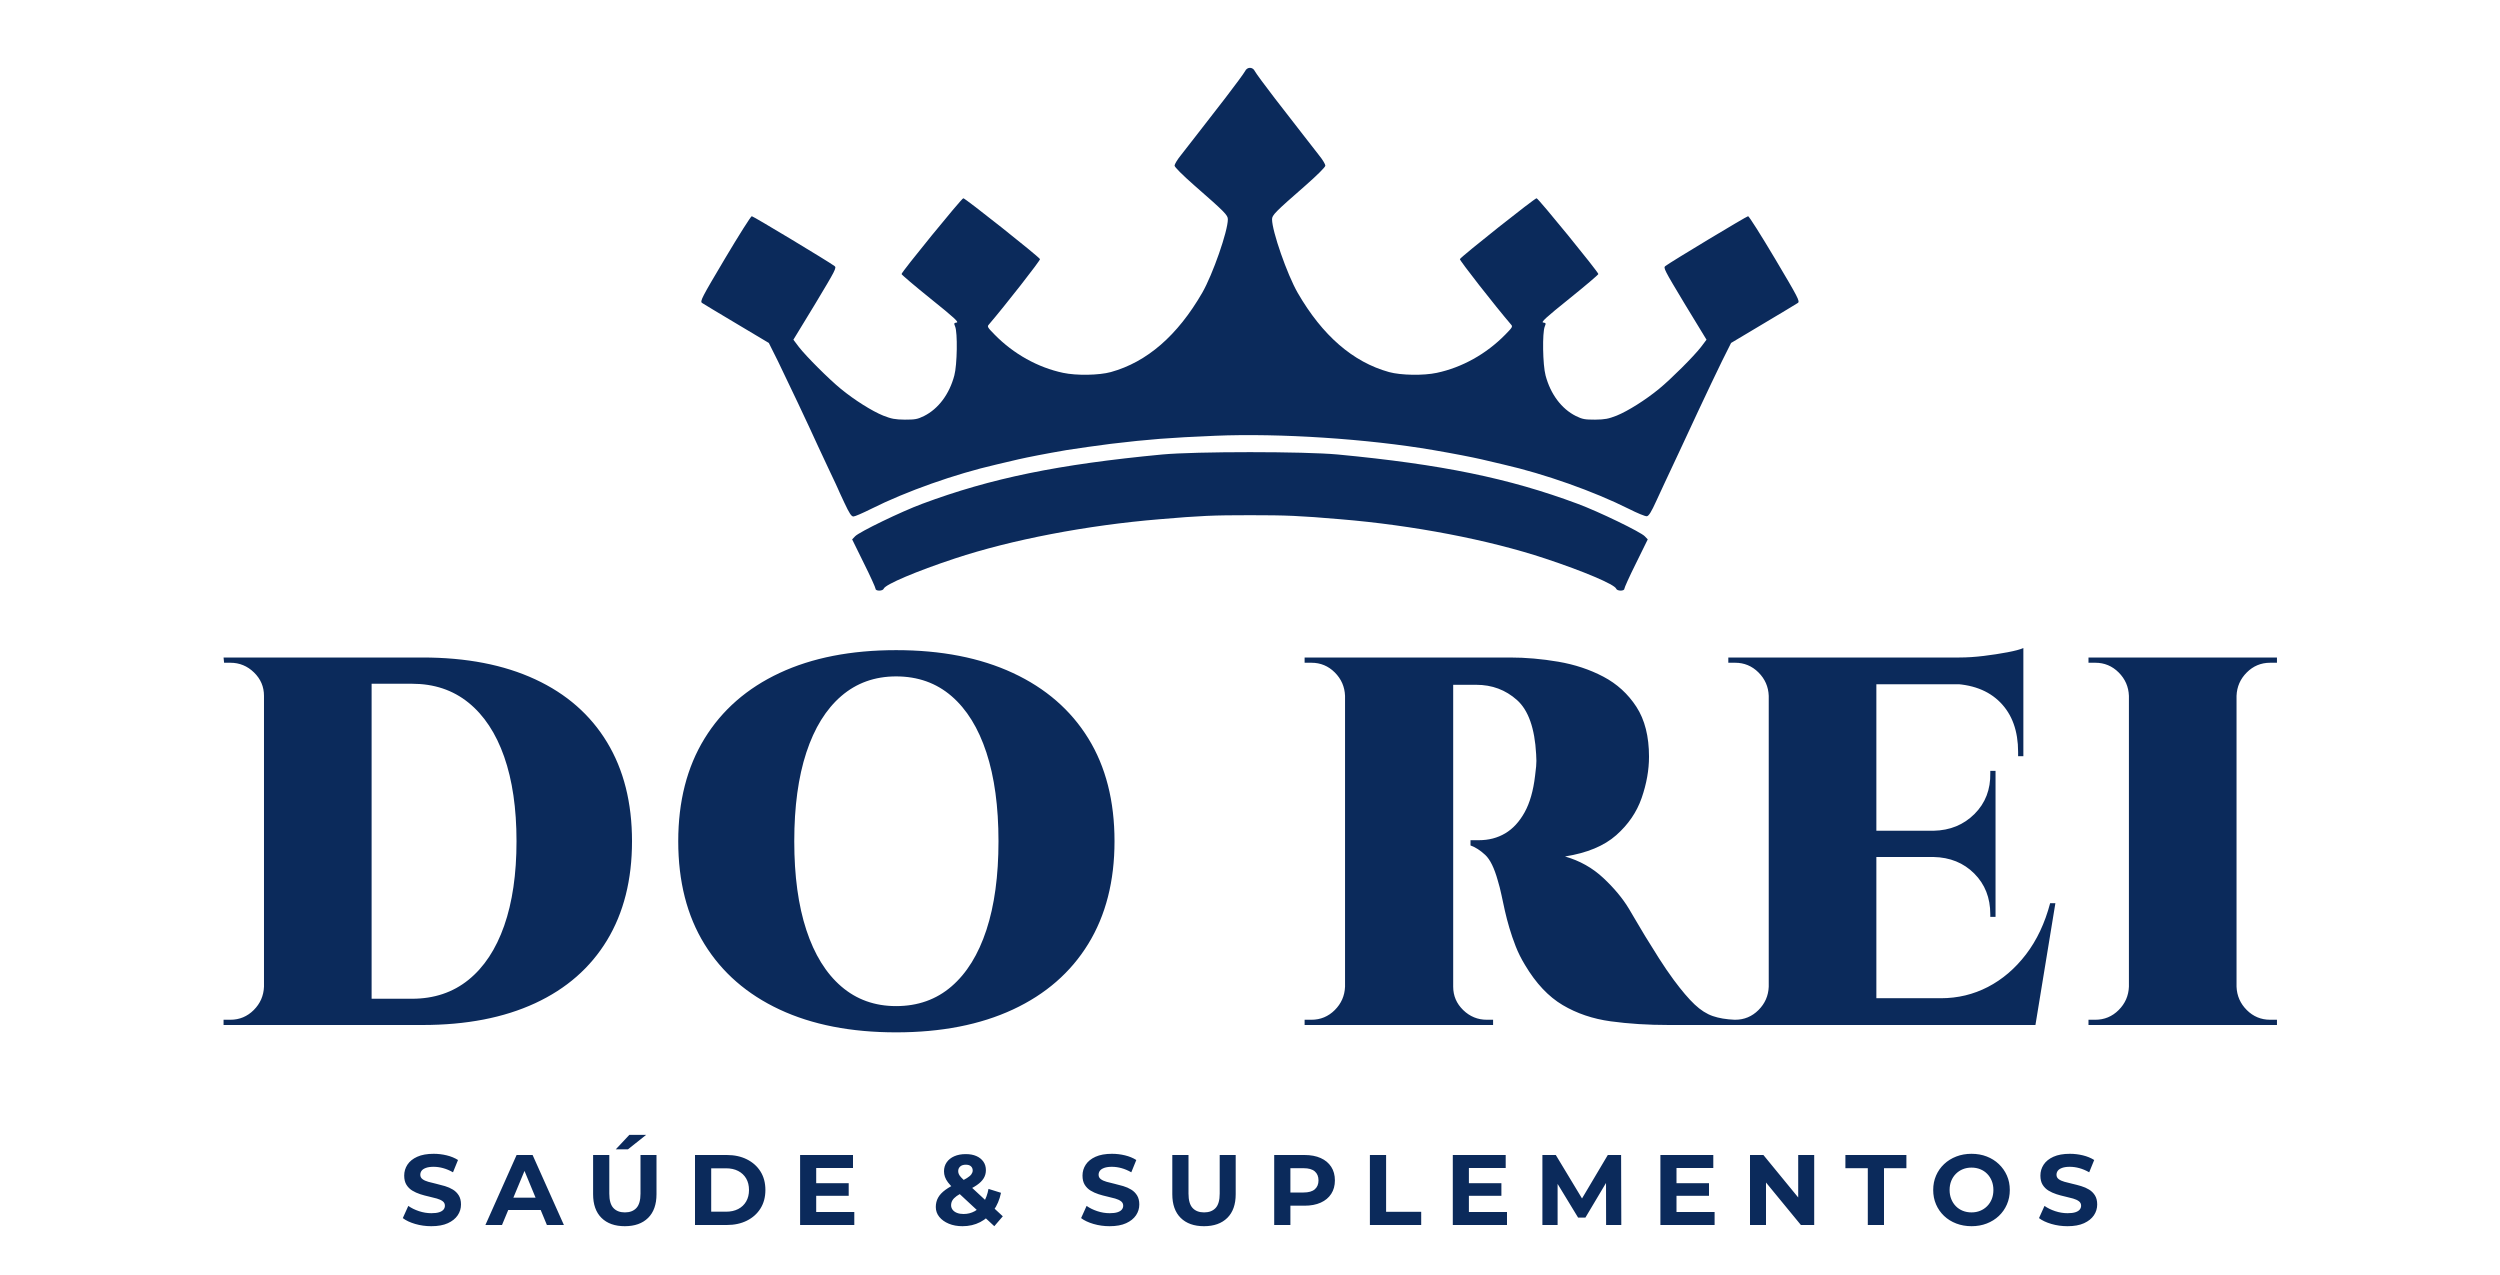
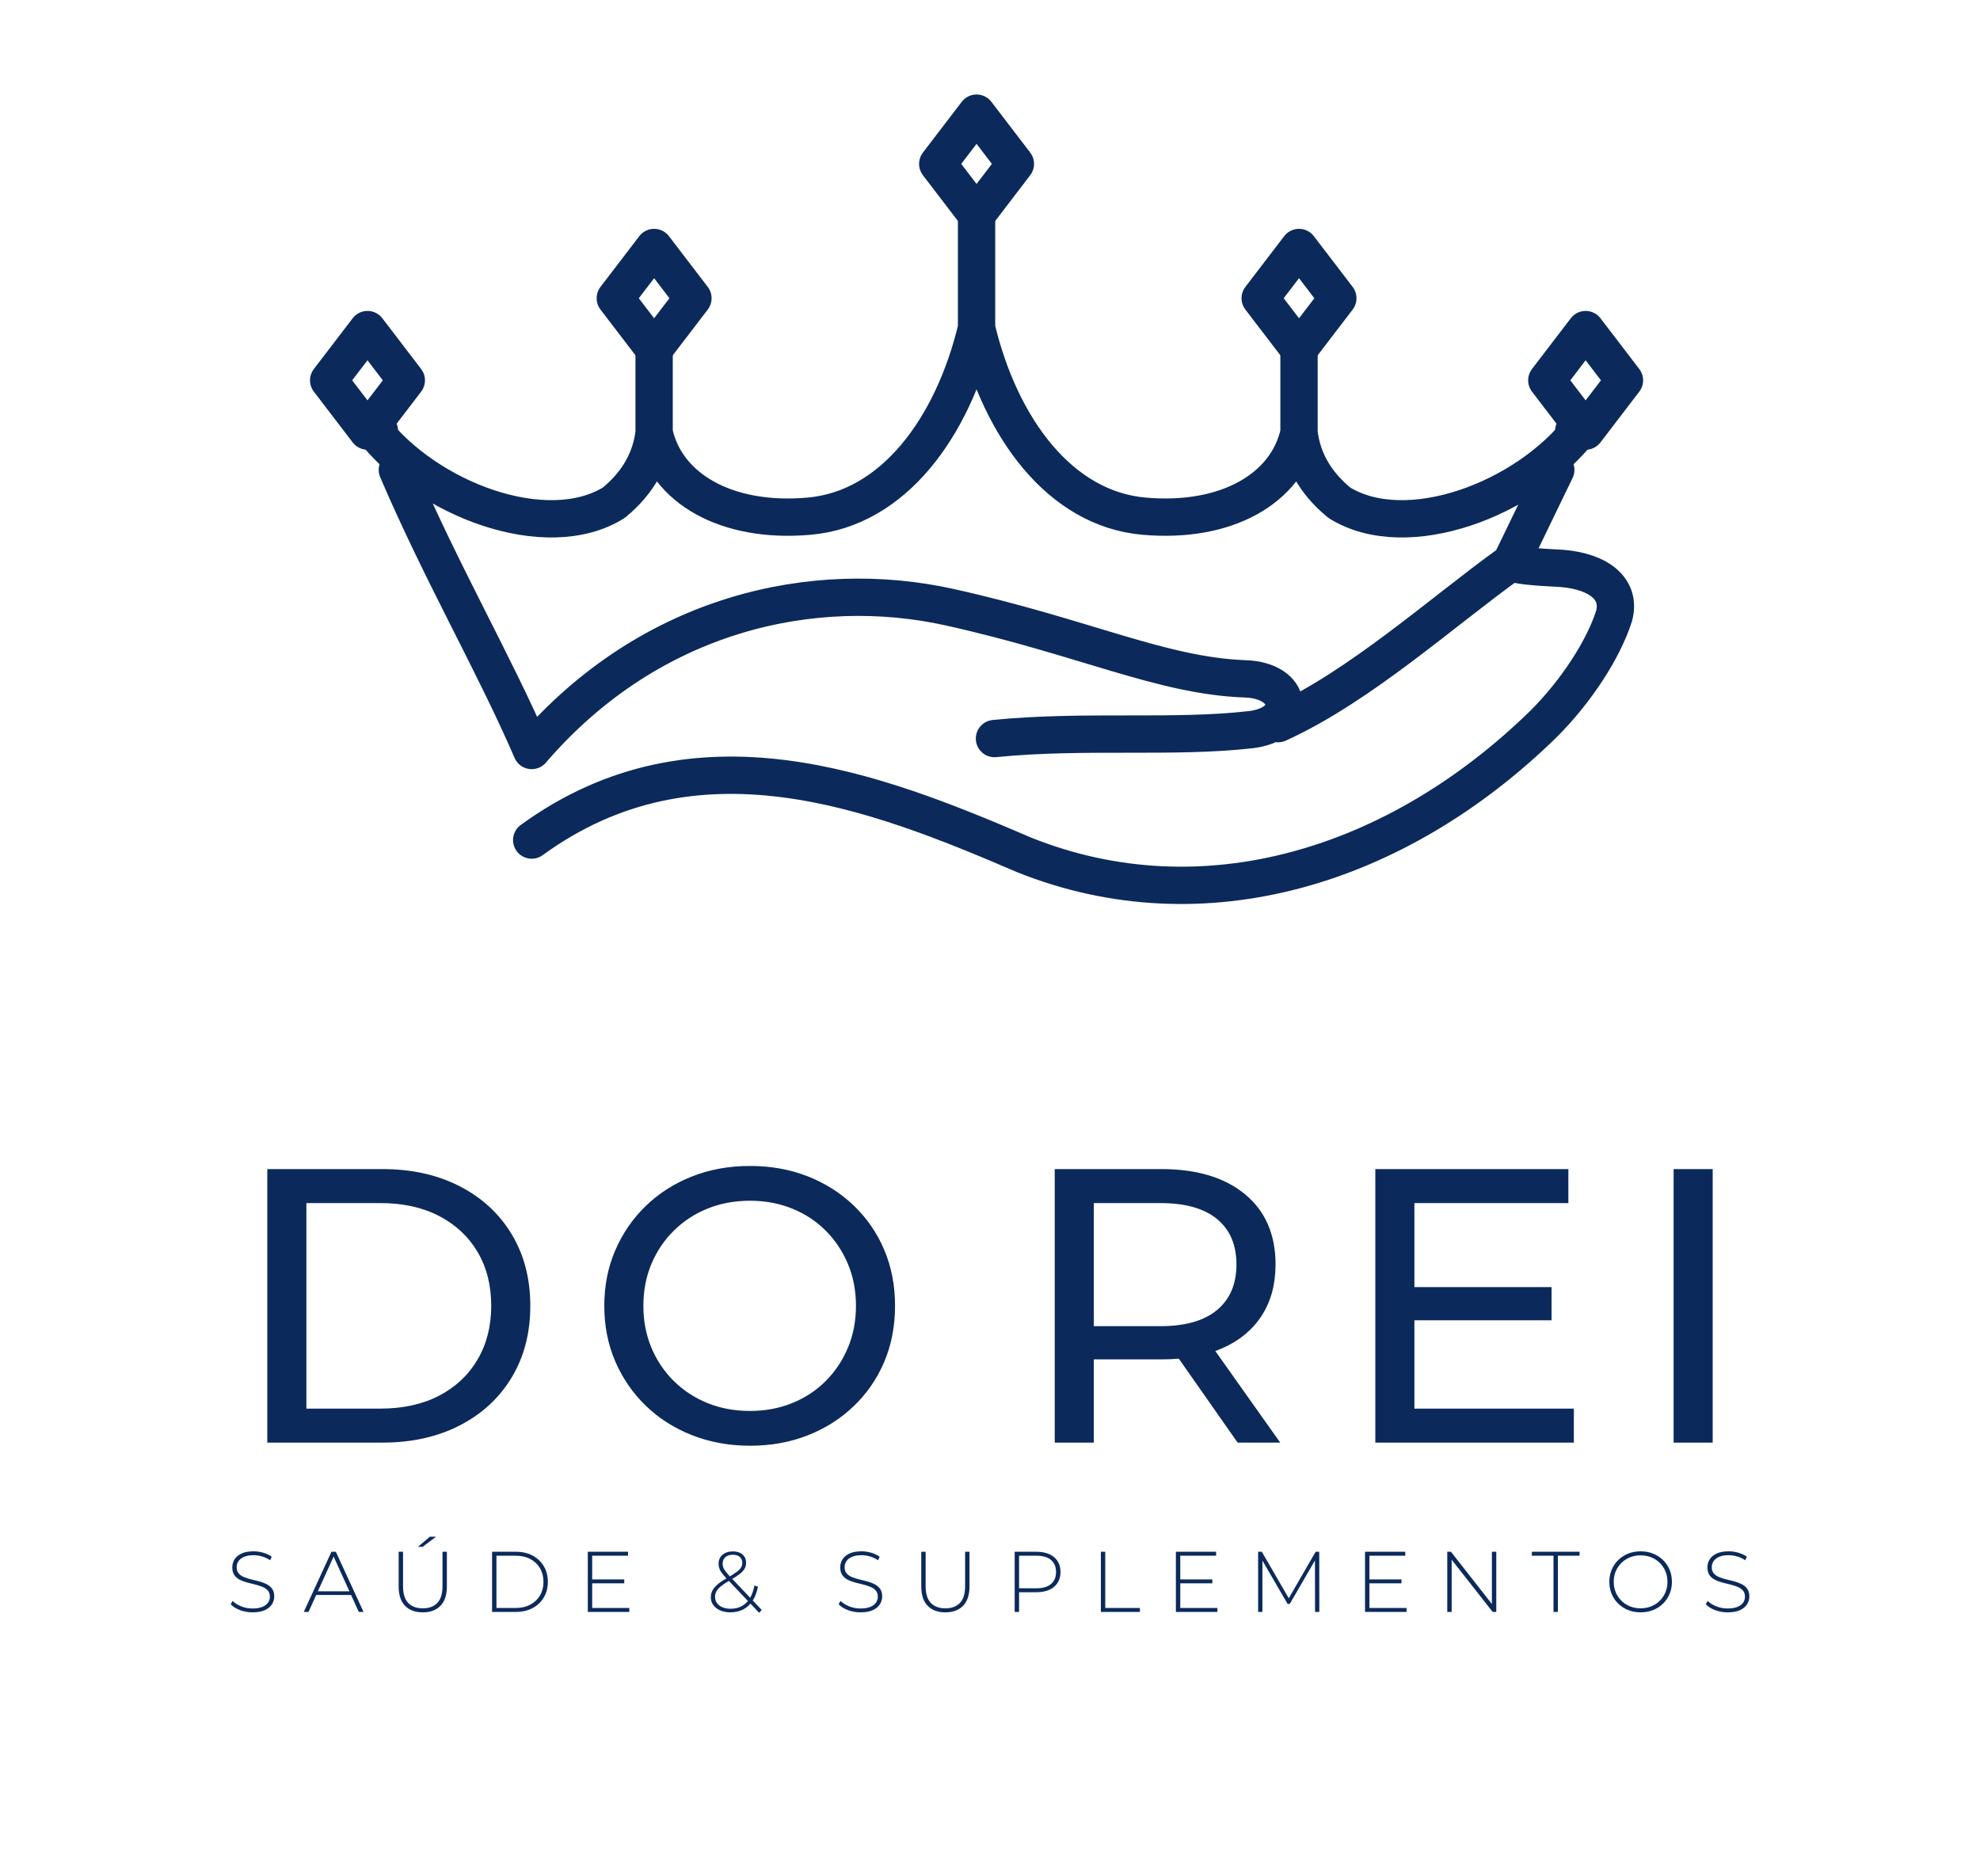
- <svg xmlns="http://www.w3.org/2000/svg" viewBox="0 30 1000 510" width="1000" height="510">
-   <path transform="translate(253.5,52) scale(0.52)" fill="#0B2A5B" fill-rule="evenodd" d="M186.0,410.6C186.0,409.8 182.0,400.9 177.0,390.9L168.0,372.6L170.3,370.2C173.4,366.9 205.8,351.2 222.0,345.2C274.9,325.5 326.6,314.9 406.5,307.3C432.3,304.9 515.7,304.9 541.5,307.3C621.4,314.9 673.1,325.5 726.0,345.2C742.2,351.2 774.6,366.9 777.7,370.2L780.0,372.6L771.0,390.9C766.0,400.9 762.0,409.8 762.0,410.6C762.0,412.5 756.4,412.5 755.7,410.5C754.4,407.2 730.6,397.1 701.0,387.3C657.6,372.9 599.3,361.7 543.5,357.1C512.0,354.4 502.0,354.0 474.0,354.0C446.0,354.0 436.0,354.4 404.5,357.1C348.7,361.7 290.4,372.9 247.0,387.3C217.4,397.1 193.6,407.2 192.3,410.5C191.6,412.5 186.0,412.5 186.0,410.6ZM162.0,344.4C159.2,338.5 157.0,333.6 157.0,333.5C157.0,333.3 154.0,327.0 150.4,319.4C146.8,311.7 142.9,303.5 141.8,301.0C135.4,286.8 116.8,247.5 110.9,235.5L103.9,221.5L79.1,206.7C65.5,198.6 53.5,191.4 52.5,190.7C50.9,189.4 52.1,187.0 70.1,156.7C80.8,138.7 90.1,124.0 90.8,124.0C91.9,124.0 149.2,158.5 154.4,162.3C156.2,163.6 155.4,165.1 139.6,191.4L122.8,219.0L127.1,224.7C132.7,231.9 150.1,249.3 159.4,256.9C169.9,265.5 183.3,273.9 191.9,277.4C198.3,279.9 200.9,280.4 208.5,280.5C216.4,280.5 218.2,280.2 223.3,277.7C234.3,272.2 242.8,260.9 246.6,246.5C248.8,238.4 249.2,213.5 247.2,208.8C246.2,206.4 246.3,206.1 248.4,205.8C250.3,205.6 246.6,202.1 228.4,187.5C216.1,177.6 206.0,169.0 206.0,168.5C206.0,166.9 251.9,110.6 253.5,110.2C254.7,109.9 311.0,154.6 312.5,157.0C313.0,157.8 285.6,192.8 273.2,207.3C271.7,208.9 272.1,209.5 277.6,215.1C292.2,230.0 310.9,240.4 330.3,244.5C340.6,246.7 357.9,246.4 367.0,243.9C394.8,236.2 418.3,215.8 437.3,182.9C445.4,168.8 457.0,135.5 457.0,126.4C457.0,123.2 454.9,121.0 431.2,100.3C422.0,92.2 416.0,86.2 416.0,85.1C416.0,84.1 418.1,80.5 420.8,77.2C423.4,73.9 428.9,66.8 433.1,61.4C437.3,55.9 447.1,43.3 454.9,33.3C462.6,23.3 469.5,13.9 470.2,12.5C471.8,9.0 476.2,9.0 477.8,12.5C478.5,13.9 485.4,23.3 493.1,33.3C500.9,43.3 510.7,55.9 514.9,61.4C519.1,66.8 524.6,73.9 527.2,77.2C529.9,80.5 532.0,84.1 532.0,85.1C532.0,86.2 526.0,92.2 516.8,100.3C493.1,121.0 491.0,123.2 491.0,126.4C491.0,135.5 502.6,168.8 510.7,182.9C529.7,215.8 553.2,236.2 581.0,243.9C590.1,246.4 607.4,246.7 617.7,244.5C637.1,240.4 655.8,230.0 670.4,215.1C675.9,209.5 676.3,208.9 674.8,207.3C662.4,192.8 635.0,157.8 635.5,157.0C637.0,154.6 693.3,109.9 694.5,110.2C696.1,110.6 742.0,166.9 742.0,168.5C742.0,169.0 731.9,177.6 719.6,187.5C701.4,202.1 697.7,205.6 699.6,205.8C701.7,206.1 701.8,206.4 700.8,208.8C698.8,213.5 699.2,238.4 701.4,246.5C705.2,260.9 713.7,272.2 724.7,277.7C729.8,280.2 731.6,280.5 739.5,280.5C747.1,280.4 749.7,279.9 756.1,277.4C764.7,273.9 778.1,265.5 788.6,256.9C797.9,249.3 815.3,231.9 820.9,224.7L825.2,219.0L808.4,191.4C792.6,165.1 791.8,163.6 793.6,162.3C798.8,158.5 856.1,124.0 857.2,124.0C857.9,124.0 867.2,138.7 877.9,156.7C895.9,187.0 897.1,189.4 895.5,190.7C894.5,191.4 882.5,198.6 868.9,206.7L844.1,221.5L837.1,235.5C833.3,243.2 825.2,260.3 819.0,273.5C812.9,286.7 806.1,301.1 804.1,305.5C793.7,327.6 791.5,332.4 786.6,343.0C782.7,351.6 780.8,354.6 779.3,354.8C778.2,355.0 771.9,352.4 765.4,349.1C738.4,335.6 700.9,322.3 669.0,315.0C664.3,313.9 656.7,312.1 652.0,311.0C644.5,309.3 631.8,306.8 615.0,303.9C564.9,295.3 496.9,290.8 447.3,292.9C411.6,294.4 396.5,295.6 367.0,299.1C356.7,300.4 340.5,302.7 333.0,303.9C316.2,306.8 303.5,309.3 296.0,311.0C291.3,312.1 283.7,313.9 279.0,315.0C247.2,322.3 209.6,335.6 182.7,349.1C176.3,352.3 170.1,355.0 169.0,355.0C167.4,355.0 165.9,352.7 162.0,344.4Z" />
-   <path fill="#0B2A5B" d="M169.015 293.0Q195.265 293.0 214.06 301.715Q232.855 310.43 242.83 326.915Q252.805 343.4 252.805 366.5Q252.805 389.6 242.83 406.085Q232.855 422.57 214.06 431.285Q195.265 440.0 169.015 440.0H115.675L115.465 429.5Q125.545 429.5 133.525 429.5Q141.505 429.5 147.385 429.5Q153.265 429.5 157.15 429.5Q161.035 429.5 162.925 429.5Q164.815 429.5 164.815 429.5Q178.045 429.5 187.39 421.94Q196.735 414.38 201.67 400.31Q206.605 386.24 206.605 366.5Q206.605 346.76 201.67 332.69Q196.735 318.62 187.39 311.06Q178.045 303.5 164.815 303.5Q164.815 303.5 162.82 303.5Q160.825 303.5 156.73 303.5Q152.635 303.5 146.545 303.5Q140.455 303.5 132.16 303.5Q123.865 303.5 113.365 303.5V293.0ZM148.645 293.0V440.0H105.595V293.0ZM106.225 424.67V440.0H89.425V437.9Q89.425 437.9 90.79 437.9Q92.155 437.9 92.155 437.9Q97.615 437.9 101.5 434.015Q105.385 430.13 105.595 424.67ZM106.225 308.33H105.595Q105.595 302.87 101.605 298.985Q97.615 295.1 92.155 295.1Q92.155 295.1 90.895 295.1Q89.635 295.1 89.635 295.1L89.425 293.0H106.225Z M358.445 290.06Q385.535 290.06 405.17 299.195Q424.805 308.33 435.305 325.34Q445.805 342.35 445.805 366.5Q445.805 390.44 435.305 407.555Q424.805 424.67 405.17 433.805Q385.535 442.94 358.445 442.94Q331.355 442.94 311.825 433.805Q292.295 424.67 281.795 407.66Q271.295 390.65 271.295 366.5Q271.295 342.56 281.795 325.445Q292.295 308.33 311.825 299.195Q331.355 290.06 358.445 290.06ZM358.445 432.44Q371.465 432.44 380.6 424.565Q389.735 416.69 394.565 401.99Q399.395 387.29 399.395 366.5Q399.395 345.71 394.565 331.01Q389.735 316.31 380.6 308.435Q371.465 300.56 358.445 300.56Q345.635 300.56 336.5 308.435Q327.365 316.31 322.535 331.01Q317.705 345.71 317.705 366.5Q317.705 387.29 322.535 401.99Q327.365 416.69 336.5 424.565Q345.635 432.44 358.445 432.44Z  M578.545 293.0H603.955Q613.405 293.0 623.275 294.68Q633.145 296.36 641.335 300.665Q649.525 304.97 654.565 312.74Q659.605 320.51 659.605 332.69Q659.605 340.67 656.665 349.175Q653.725 357.68 646.48 364.085Q639.235 370.49 626.005 372.59Q634.825 375.11 641.335 381.2Q647.845 387.29 651.625 393.59Q652.045 394.22 653.725 397.16Q655.405 400.1 658.03 404.405Q660.655 408.71 663.595 413.33Q666.535 417.95 669.475 421.94Q674.305 428.45 677.875 431.81Q681.445 435.17 685.12 436.43Q688.795 437.69 693.835 437.9V440.0H667.585Q654.985 440.0 644.275 438.53Q633.565 437.06 625.06 432.02Q616.555 426.98 610.045 416.06Q607.735 412.28 606.265 408.5Q604.795 404.72 603.745 401.15Q602.695 397.58 601.96 394.325Q601.225 391.07 600.595 388.025Q599.965 384.98 599.125 382.25Q597.025 374.69 594.085 371.96Q591.145 369.23 588.205 368.18V366.08Q589.045 366.08 590.095 366.08Q591.145 366.08 591.565 366.08Q597.445 366.08 602.065 363.35Q606.685 360.62 609.835 354.95Q612.985 349.28 614.035 340.25Q614.245 338.57 614.455 336.575Q614.665 334.58 614.455 331.64Q613.615 316.1 606.79 310.01Q599.965 303.92 590.515 303.92Q589.465 303.92 587.785 303.92Q586.105 303.92 584.215 303.92Q582.325 303.92 580.645 303.92Q580.645 303.92 580.12 301.19Q579.595 298.46 579.07 295.73Q578.545 293.0 578.545 293.0ZM581.275 293.0V440.0H538.015V293.0ZM538.645 424.67V440.0H521.845V437.9Q522.265 437.9 523.315 437.9Q524.365 437.9 524.575 437.9Q530.035 437.9 533.92 434.015Q537.805 430.13 538.015 424.67ZM538.645 308.33H538.015Q537.805 302.87 533.92 298.985Q530.035 295.1 524.575 295.1Q524.365 295.1 523.315 295.1Q522.265 295.1 521.845 295.1V293.0H538.645ZM580.645 424.67H581.275Q581.275 430.13 585.265 434.015Q589.255 437.9 594.715 437.9Q595.135 437.9 596.08 437.9Q597.025 437.9 597.235 437.9V440.0H580.645Z M750.545 293.0V440.0H707.495V293.0ZM805.145 429.29 813.545 440.0H749.915V429.29ZM798.215 362.3V372.8H749.915V362.3ZM809.345 293.0V303.71H749.915V293.0ZM822.155 391.28 814.175 440.0H768.815L776.375 429.29Q786.455 429.29 795.17 424.775Q803.885 420.26 810.395 411.755Q816.905 403.25 820.055 391.28ZM798.215 372.38V396.74H796.115V395.69Q796.115 385.82 789.71 379.415Q783.305 373.01 773.435 372.8V372.38ZM798.215 338.36V362.72H773.435V362.3Q783.305 362.09 789.815 355.58Q796.325 349.07 796.115 339.2V338.36ZM809.345 303.08V332.48H807.245V330.8Q807.245 318.2 800.105 310.955Q792.965 303.71 780.155 303.5V303.08ZM809.345 289.22V295.31L783.725 293.0Q788.345 293.0 793.49 292.37Q798.635 291.74 803.045 290.9Q807.455 290.06 809.345 289.22ZM708.125 424.67V440.0H691.325V437.9Q691.325 437.9 692.69 437.9Q694.055 437.9 694.055 437.9Q699.515 437.9 703.4 434.015Q707.285 430.13 707.495 424.67ZM708.125 308.33H707.495Q707.285 302.87 703.4 298.985Q699.515 295.1 694.055 295.1Q694.055 295.1 692.69 295.1Q691.325 295.1 691.325 295.1V293.0H708.125Z M894.615 293.0V440.0H851.565V293.0ZM852.195 424.67V440.0H835.395V437.9Q835.395 437.9 836.76 437.9Q838.125 437.9 838.125 437.9Q843.585 437.9 847.47 434.015Q851.355 430.13 851.565 424.67ZM852.195 308.33H851.565Q851.355 302.87 847.47 298.985Q843.585 295.1 838.125 295.1Q838.125 295.1 836.76 295.1Q835.395 295.1 835.395 295.1V293.0H852.195ZM893.985 424.67H894.615Q894.825 430.13 898.71 434.015Q902.595 437.9 908.055 437.9Q908.055 437.9 909.315 437.9Q910.575 437.9 910.785 437.9V440.0H893.985ZM893.985 308.33V293.0H910.785V295.1Q910.575 295.1 909.315 295.1Q908.055 295.1 908.055 295.1Q902.595 295.1 898.71 298.985Q894.825 302.87 894.615 308.33Z" />
-   <path fill="#0B2A5B" d="M172.52 520.48Q169.16 520.48 166.08 519.58Q163.0 518.68 161.12 517.24L163.32 512.36Q165.12 513.64 167.58 514.46Q170.04 515.28 172.56 515.28Q174.48 515.28 175.66 514.9Q176.84 514.52 177.4 513.84Q177.96 513.16 177.96 512.28Q177.96 511.16 177.08 510.5Q176.2 509.84 174.76 509.42Q173.32 509.0 171.58 508.62Q169.84 508.24 168.1 507.68Q166.36 507.12 164.92 506.24Q163.48 505.36 162.58 503.92Q161.68 502.48 161.68 500.24Q161.68 497.84 162.98 495.86Q164.28 493.88 166.9 492.7Q169.52 491.52 173.48 491.52Q176.12 491.52 178.68 492.14Q181.24 492.76 183.2 494.0L181.2 498.92Q179.24 497.8 177.28 497.26Q175.32 496.72 173.44 496.72Q171.56 496.72 170.36 497.16Q169.16 497.6 168.64 498.3Q168.12 499.0 168.12 499.92Q168.12 501.0 169.0 501.66Q169.88 502.32 171.32 502.72Q172.76 503.12 174.5 503.52Q176.24 503.92 177.98 504.44Q179.72 504.96 181.16 505.84Q182.6 506.72 183.5 508.16Q184.4 509.6 184.4 511.8Q184.4 514.16 183.08 516.12Q181.76 518.08 179.14 519.28Q176.52 520.48 172.52 520.48Z M194.16 520.0 206.64 492.0H213.04L225.56 520.0H218.76L208.52 495.28H211.08L200.8 520.0ZM200.4 514.0 202.12 509.08H216.52L218.28 514.0Z M249.92 520.48Q243.96 520.48 240.6 517.16Q237.24 513.84 237.24 507.68V492.0H243.72V507.44Q243.72 511.44 245.36 513.2Q247 514.96 249.96 514.96Q252.92 514.96 254.56 513.2Q256.2 511.44 256.2 507.44V492.0H262.6V507.68Q262.6 513.84 259.24 517.16Q255.88 520.48 249.92 520.48ZM246.32 489.72 251.72 483.96H258.44L251.2 489.72Z M278 520.0V492.0H290.72Q295.28 492.0 298.76 493.74Q302.24 495.48 304.2 498.6Q306.16 501.72 306.16 506.0Q306.16 510.24 304.2 513.38Q302.24 516.52 298.76 518.26Q295.28 520.0 290.72 520.0ZM284.48 514.68H290.4Q293.2 514.68 295.26 513.62Q297.32 512.56 298.46 510.6Q299.6 508.64 299.6 506.0Q299.6 503.32 298.46 501.38Q297.32 499.44 295.26 498.38Q293.2 497.32 290.4 497.32H284.48Z M320.04 520.0V492.0H341.2V497.2H326.48V514.8H341.72V520.0ZM326 508.32V503.28H339.48V508.32Z  M397.72 520.48 381.44 505.36Q380.04 504.08 379.2 502.96Q378.36 501.84 377.98 500.76Q377.6 499.68 377.6 498.52Q377.6 496.48 378.68 494.92Q379.76 493.36 381.72 492.5Q383.68 491.64 386.32 491.64Q388.76 491.64 390.54 492.42Q392.32 493.2 393.34 494.64Q394.36 496.08 394.36 498.08Q394.36 499.84 393.48 501.3Q392.6 502.76 390.74 504.04Q388.88 505.32 385.88 506.64Q383.84 507.56 382.66 508.42Q381.48 509.28 380.96 510.16Q380.44 511.04 380.44 512.12Q380.44 513.12 381.06 513.92Q381.68 514.72 382.8 515.16Q383.92 515.6 385.44 515.6Q387.88 515.6 389.92 514.46Q391.96 513.32 393.38 511.06Q394.8 508.8 395.4 505.56L400.4 507.12Q399.56 511.2 397.4 514.2Q395.24 517.2 392.08 518.84Q388.92 520.48 385 520.48Q381.92 520.48 379.52 519.48Q377.12 518.48 375.72 516.76Q374.32 515.04 374.32 512.8Q374.32 510.72 375.24 509.06Q376.16 507.4 378.16 505.94Q380.16 504.48 383.24 503.08Q385.48 502.04 386.76 501.24Q388.04 500.44 388.56 499.7Q389.08 498.96 389.08 498.2Q389.08 497.16 388.38 496.52Q387.68 495.88 386.32 495.88Q384.88 495.88 384.08 496.6Q383.28 497.32 383.28 498.44Q383.28 499.04 383.52 499.62Q383.76 500.2 384.44 500.94Q385.12 501.68 386.36 502.84L401.12 516.52Z  M443.84 520.48Q440.48 520.48 437.4 519.58Q434.32 518.68 432.44 517.24L434.64 512.36Q436.44 513.64 438.9 514.46Q441.36 515.28 443.88 515.28Q445.8 515.28 446.98 514.9Q448.16 514.52 448.72 513.84Q449.28 513.16 449.28 512.28Q449.28 511.16 448.4 510.5Q447.52 509.84 446.08 509.42Q444.64 509.0 442.9 508.62Q441.16 508.24 439.42 507.68Q437.68 507.12 436.24 506.24Q434.8 505.36 433.9 503.92Q433 502.48 433 500.24Q433 497.84 434.3 495.86Q435.6 493.88 438.22 492.7Q440.84 491.52 444.8 491.52Q447.44 491.52 450 492.14Q452.56 492.76 454.52 494.0L452.52 498.92Q450.56 497.8 448.6 497.26Q446.64 496.72 444.76 496.72Q442.88 496.72 441.68 497.16Q440.48 497.6 439.96 498.3Q439.44 499.0 439.44 499.92Q439.44 501.0 440.32 501.66Q441.2 502.32 442.64 502.72Q444.08 503.12 445.82 503.52Q447.56 503.92 449.3 504.44Q451.04 504.96 452.48 505.84Q453.92 506.72 454.82 508.16Q455.72 509.6 455.72 511.8Q455.72 514.16 454.4 516.12Q453.08 518.08 450.46 519.28Q447.84 520.48 443.84 520.48Z M481.6 520.48Q475.64 520.48 472.28 517.16Q468.92 513.84 468.92 507.68V492.0H475.4V507.44Q475.4 511.44 477.04 513.2Q478.68 514.96 481.64 514.96Q484.6 514.96 486.24 513.2Q487.88 511.44 487.88 507.44V492.0H494.28V507.68Q494.28 513.84 490.92 517.16Q487.56 520.48 481.6 520.48Z M509.68 520.0V492.0H521.8Q525.56 492.0 528.28 493.22Q531 494.44 532.48 496.72Q533.96 499.0 533.96 502.16Q533.96 505.28 532.48 507.56Q531 509.84 528.28 511.06Q525.56 512.28 521.8 512.28H513.28L516.16 509.36V520.0ZM516.16 510.08 513.28 507.0H521.44Q524.44 507.0 525.92 505.72Q527.4 504.44 527.4 502.16Q527.4 499.84 525.92 498.56Q524.44 497.28 521.44 497.28H513.28L516.16 494.2Z M547.96 520.0V492.0H554.44V514.72H568.48V520.0Z M581.12 520.0V492.0H602.28V497.2H587.56V514.8H602.8V520.0ZM587.08 508.32V503.28H600.56V508.32Z M616.96 520.0V492.0H622.32L634.24 511.76H631.4L643.12 492.0H648.44L648.52 520.0H642.44L642.4 501.32H643.52L634.16 517.04H631.24L621.68 501.32H623.04V520.0Z M664.16 520.0V492.0H685.32V497.2H670.6V514.8H685.84V520.0ZM670.12 508.32V503.28H683.6V508.32Z M700.0 520.0V492.0H705.36L721.88 512.16H719.28V492.0H725.68V520.0H720.36L703.8 499.84H706.4V520.0Z M747.12 520.0V497.28H738.16V492.0H762.56V497.28H753.6V520.0Z M788.64 520.48Q785.32 520.48 782.5 519.4Q779.68 518.32 777.62 516.36Q775.56 514.4 774.42 511.76Q773.28 509.12 773.28 506.0Q773.28 502.88 774.42 500.24Q775.56 497.6 777.64 495.64Q779.72 493.68 782.52 492.6Q785.32 491.52 788.6 491.52Q791.92 491.52 794.7 492.6Q797.48 493.68 799.54 495.64Q801.6 497.6 802.76 500.22Q803.92 502.84 803.92 506.0Q803.92 509.12 802.76 511.78Q801.6 514.44 799.54 516.38Q797.48 518.32 794.7 519.4Q791.92 520.48 788.64 520.48ZM788.6 514.96Q790.48 514.96 792.06 514.32Q793.64 513.68 794.84 512.48Q796.04 511.28 796.7 509.64Q797.36 508.0 797.36 506.0Q797.36 504.0 796.7 502.36Q796.04 500.72 794.86 499.52Q793.68 498.32 792.08 497.68Q790.48 497.04 788.6 497.04Q786.72 497.04 785.14 497.68Q783.56 498.32 782.36 499.52Q781.16 500.72 780.5 502.36Q779.84 504.0 779.84 506.0Q779.84 507.96 780.5 509.62Q781.16 511.28 782.34 512.48Q783.52 513.68 785.12 514.32Q786.72 514.96 788.6 514.96Z M827.0 520.48Q823.64 520.48 820.56 519.58Q817.48 518.68 815.6 517.24L817.8 512.36Q819.6 513.64 822.06 514.46Q824.52 515.28 827.04 515.28Q828.96 515.28 830.14 514.9Q831.32 514.52 831.88 513.84Q832.44 513.16 832.44 512.28Q832.44 511.16 831.56 510.5Q830.68 509.84 829.24 509.42Q827.8 509.0 826.06 508.62Q824.32 508.24 822.58 507.68Q820.84 507.12 819.4 506.24Q817.96 505.36 817.06 503.92Q816.16 502.48 816.16 500.24Q816.16 497.84 817.46 495.86Q818.76 493.88 821.38 492.7Q824.0 491.52 827.96 491.52Q830.6 491.52 833.16 492.14Q835.72 492.76 837.68 494.0L835.68 498.92Q833.72 497.8 831.76 497.26Q829.8 496.72 827.92 496.72Q826.04 496.72 824.84 497.16Q823.64 497.6 823.12 498.3Q822.6 499.0 822.6 499.92Q822.6 501.0 823.48 501.66Q824.36 502.32 825.8 502.72Q827.24 503.12 828.98 503.52Q830.72 503.92 832.46 504.44Q834.2 504.96 835.64 505.84Q837.08 506.72 837.98 508.16Q838.88 509.6 838.88 511.8Q838.88 514.16 837.56 516.12Q836.24 518.08 833.62 519.28Q831.0 520.48 827.0 520.48Z" />
+ <svg xmlns="http://www.w3.org/2000/svg" viewBox="0 0 760 720" width="760" height="720">
+   <g transform="translate(380.0,40) scale(0.573) translate(-497,-55)">
+     <g fill="none" stroke="#0B2A5B" stroke-width="25" stroke-linecap="round" stroke-linejoin="round">
+       <path d="M893,272C856,320 776,350 731,322 C714,308 706,292 704,275C696,312 656,336 600,331 C544,326 504,272 488,205C472,272 432,326 376,331 C320,336 280,312 272,275 C270,292 262,308 245,322 C200,350 120,320 83,272 M488,205V129 M272,275V219 M704,275V219 M83,272L88,274 M893,272L888,274 M100,300C130,370 165,430 190,488 M876,300L846,362 M190,488C270,395 380,372 470,392C560,412 612,438 668,440C700,441 704,470 672,474C620,480 560,474 500,480 M846,362C800,395 745,445 690,470 M190,548C300,468 420,515 520,558C640,606 770,566 868,470C890,448 908,420 915,398C920,380 905,368 880,366C860,365 850,364 846,362" />
+       <path d="M488,61L514,95L488,129L462,95Z" />
+       <path d="M272,151L298,185L272,219L246,185Z" />
+       <path d="M704,151L730,185L704,219L678,185Z" />
+       <path d="M80,206L106,240L80,274L54,240Z" />
+       <path d="M896,206L922,240L896,274L870,240Z" />
+     </g>
+   </g>
+   <g transform="translate(380.0,553.8)">
+     <path fill="#0B2A5B" d="M-277.4 0.0V-105.0H-233.15Q-216.35 -105.0 -203.525 -98.4Q-190.7 -91.8 -183.575 -79.95Q-176.45 -68.1 -176.45 -52.5Q-176.45 -36.9 -183.575 -25.05Q-190.7 -13.2 -203.525 -6.6Q-216.35 0.0 -233.15 0.0ZM-262.4 -13.05H-234.05Q-221.0 -13.05 -211.475 -18.0Q-201.95 -22.95 -196.7 -31.875Q-191.45 -40.8 -191.45 -52.5Q-191.45 -64.35 -196.7 -73.2Q-201.95 -82.05 -211.475 -87.0Q-221.0 -91.95 -234.05 -91.95H-262.4Z M-92.1 1.2Q-104.1 1.2 -114.375 -2.85Q-124.65 -6.9 -132.15 -14.175Q-139.65 -21.45 -143.85 -31.2Q-148.05 -40.95 -148.05 -52.5Q-148.05 -64.05 -143.85 -73.8Q-139.65 -83.55 -132.15 -90.825Q-124.65 -98.1 -114.45 -102.15Q-104.25 -106.2 -92.1 -106.2Q-80.1 -106.2 -69.975 -102.225Q-59.85 -98.25 -52.275 -90.975Q-44.7 -83.7 -40.575 -73.95Q-36.45 -64.2 -36.45 -52.5Q-36.45 -40.8 -40.575 -31.05Q-44.7 -21.3 -52.275 -14.025Q-59.85 -6.75 -69.975 -2.775Q-80.1 1.2 -92.1 1.2ZM-92.1 -12.15Q-83.4 -12.15 -75.975 -15.15Q-68.55 -18.15 -63.075 -23.625Q-57.6 -29.1 -54.525 -36.45Q-51.45 -43.8 -51.45 -52.5Q-51.45 -61.2 -54.525 -68.55Q-57.6 -75.9 -63.075 -81.375Q-68.55 -86.85 -75.975 -89.85Q-83.4 -92.85 -92.1 -92.85Q-100.95 -92.85 -108.375 -89.85Q-115.8 -86.85 -121.35 -81.375Q-126.9 -75.9 -129.975 -68.55Q-133.05 -61.2 -133.05 -52.5Q-133.05 -43.8 -129.975 -36.45Q-126.9 -29.1 -121.35 -23.625Q-115.8 -18.15 -108.375 -15.15Q-100.95 -12.15 -92.1 -12.15Z  M24.85 0.0V-105.0H65.8Q86.2 -105.0 97.9 -95.325Q109.6 -85.65 109.6 -68.4Q109.6 -57.0 104.35 -48.825Q99.1 -40.65 89.35 -36.3Q79.6 -31.95 65.8 -31.95H33.1L39.85 -38.85V0.0ZM95.05 0.0 68.35 -38.1H84.4L111.4 0.0ZM39.85 -37.35 33.1 -44.7H65.35Q79.75 -44.7 87.175 -50.925Q94.6 -57.15 94.6 -68.4Q94.6 -79.65 87.175 -85.8Q79.75 -91.95 65.35 -91.95H33.1L39.85 -99.45Z M147.9 0.0V-105.0H222.0V-91.95H162.9V-13.05H224.1V0.0ZM161.55 -46.95V-59.7H215.55V-46.95Z M262.4 0.0V-105.0H277.4V0.0Z" />
+   </g>
+   <g transform="translate(380.0,618.8)">
+     <path fill="#0B2A5B" d="M-283.052 0.165Q-285.626 0.165 -287.919 -0.71Q-290.213 -1.584 -291.467 -2.97L-290.708 -4.224Q-289.52 -3.003 -287.457 -2.162Q-285.395 -1.32 -283.085 -1.32Q-280.775 -1.32 -279.306 -1.93Q-277.838 -2.541 -277.128 -3.564Q-276.419 -4.587 -276.419 -5.841Q-276.419 -7.326 -277.211 -8.217Q-278.003 -9.108 -279.29 -9.636Q-280.577 -10.164 -282.095 -10.527Q-283.613 -10.89 -285.164 -11.303Q-286.715 -11.715 -288.002 -12.375Q-289.289 -13.035 -290.064 -14.174Q-290.84 -15.312 -290.84 -17.127Q-290.84 -18.777 -289.982 -20.163Q-289.124 -21.549 -287.309 -22.407Q-285.494 -23.265 -282.656 -23.265Q-280.742 -23.265 -278.877 -22.704Q-277.013 -22.143 -275.693 -21.186L-276.32 -19.833Q-277.772 -20.823 -279.438 -21.302Q-281.105 -21.78 -282.656 -21.78Q-284.867 -21.78 -286.319 -21.153Q-287.771 -20.526 -288.464 -19.486Q-289.157 -18.447 -289.157 -17.16Q-289.157 -15.675 -288.381 -14.784Q-287.606 -13.893 -286.319 -13.365Q-285.032 -12.837 -283.481 -12.474Q-281.93 -12.111 -280.412 -11.699Q-278.894 -11.286 -277.607 -10.626Q-276.32 -9.966 -275.528 -8.844Q-274.736 -7.722 -274.736 -5.94Q-274.736 -4.323 -275.627 -2.921Q-276.518 -1.518 -278.349 -0.676Q-280.181 0.165 -283.052 0.165Z M-263.399 0.0 -252.773 -23.1H-251.09L-240.464 0.0H-242.279L-252.311 -22.044H-251.585L-261.584 0.0ZM-259.505 -6.501 -258.944 -7.92H-245.117L-244.556 -6.501Z M-217.743 0.165Q-222.033 0.165 -224.508 -2.343Q-226.983 -4.851 -226.983 -9.801V-23.1H-225.3V-9.867Q-225.3 -5.544 -223.32 -3.465Q-221.34 -1.386 -217.71 -1.386Q-214.113 -1.386 -212.133 -3.465Q-210.153 -5.544 -210.153 -9.867V-23.1H-208.47V-9.801Q-208.47 -4.851 -210.945 -2.343Q-213.42 0.165 -217.743 0.165ZM-219.591 -24.981 -215.004 -28.875H-212.628L-217.809 -24.981Z M-191.127 0.0V-23.1H-181.986Q-178.323 -23.1 -175.551 -21.615Q-172.779 -20.13 -171.244 -17.523Q-169.71 -14.916 -169.71 -11.55Q-169.71 -8.184 -171.244 -5.577Q-172.779 -2.97 -175.551 -1.485Q-178.323 0.0 -181.986 0.0ZM-189.444 -1.518H-182.118Q-178.851 -1.518 -176.442 -2.805Q-174.033 -4.092 -172.713 -6.353Q-171.393 -8.613 -171.393 -11.55Q-171.393 -14.487 -172.713 -16.748Q-174.033 -19.008 -176.442 -20.295Q-178.851 -21.582 -182.118 -21.582H-189.444Z M-154.38 0.0V-23.1H-138.936V-21.582H-152.697V-1.518H-138.441V0.0ZM-152.895 -10.989V-12.474H-140.388V-10.989Z  M-88.609 0.33 -101.215 -12.936Q-102.37 -14.157 -103.03 -15.081Q-103.69 -16.005 -103.937 -16.813Q-104.185 -17.622 -104.185 -18.513Q-104.185 -19.932 -103.508 -20.988Q-102.832 -22.044 -101.594 -22.638Q-100.357 -23.232 -98.707 -23.232Q-97.156 -23.232 -96.017 -22.704Q-94.879 -22.176 -94.252 -21.203Q-93.625 -20.229 -93.625 -18.843Q-93.625 -17.622 -94.202 -16.582Q-94.78 -15.543 -96.133 -14.504Q-97.486 -13.464 -99.829 -12.144Q-102.007 -10.89 -103.261 -9.867Q-104.515 -8.844 -105.026 -7.871Q-105.538 -6.897 -105.538 -5.742Q-105.538 -4.389 -104.779 -3.366Q-104.02 -2.343 -102.683 -1.782Q-101.347 -1.221 -99.565 -1.221Q-97.189 -1.221 -95.341 -2.195Q-93.493 -3.168 -92.239 -5.148Q-90.985 -7.128 -90.424 -10.131L-89.071 -9.702Q-89.698 -6.435 -91.15 -4.241Q-92.602 -2.046 -94.747 -0.941Q-96.892 0.165 -99.631 0.165Q-101.809 0.165 -103.508 -0.561Q-105.208 -1.287 -106.181 -2.591Q-107.155 -3.894 -107.155 -5.61Q-107.155 -7.029 -106.528 -8.233Q-105.901 -9.438 -104.465 -10.643Q-103.03 -11.847 -100.621 -13.2Q-98.509 -14.421 -97.288 -15.312Q-96.067 -16.203 -95.572 -17.028Q-95.077 -17.853 -95.077 -18.81Q-95.077 -20.229 -96.017 -21.087Q-96.958 -21.945 -98.707 -21.945Q-100.555 -21.945 -101.594 -21.005Q-102.634 -20.064 -102.634 -18.513Q-102.634 -17.787 -102.403 -17.127Q-102.172 -16.467 -101.561 -15.659Q-100.951 -14.85 -99.862 -13.662L-87.619 -0.759Z  M-49.699 0.165Q-52.273 0.165 -54.567 -0.71Q-56.86 -1.584 -58.114 -2.97L-57.355 -4.224Q-56.167 -3.003 -54.105 -2.162Q-52.042 -1.32 -49.732 -1.32Q-47.422 -1.32 -45.954 -1.93Q-44.485 -2.541 -43.776 -3.564Q-43.066 -4.587 -43.066 -5.841Q-43.066 -7.326 -43.858 -8.217Q-44.65 -9.108 -45.937 -9.636Q-47.224 -10.164 -48.742 -10.527Q-50.26 -10.89 -51.811 -11.303Q-53.362 -11.715 -54.649 -12.375Q-55.936 -13.035 -56.712 -14.174Q-57.487 -15.312 -57.487 -17.127Q-57.487 -18.777 -56.629 -20.163Q-55.771 -21.549 -53.956 -22.407Q-52.141 -23.265 -49.303 -23.265Q-47.389 -23.265 -45.525 -22.704Q-43.66 -22.143 -42.34 -21.186L-42.967 -19.833Q-44.419 -20.823 -46.086 -21.302Q-47.752 -21.78 -49.303 -21.78Q-51.514 -21.78 -52.966 -21.153Q-54.418 -20.526 -55.111 -19.486Q-55.804 -18.447 -55.804 -17.16Q-55.804 -15.675 -55.029 -14.784Q-54.253 -13.893 -52.966 -13.365Q-51.679 -12.837 -50.128 -12.474Q-48.577 -12.111 -47.059 -11.699Q-45.541 -11.286 -44.254 -10.626Q-42.967 -9.966 -42.175 -8.844Q-41.383 -7.722 -41.383 -5.94Q-41.383 -4.323 -42.274 -2.921Q-43.165 -1.518 -44.997 -0.676Q-46.828 0.165 -49.699 0.165Z M-17.144 0.165Q-21.434 0.165 -23.909 -2.343Q-26.384 -4.851 -26.384 -9.801V-23.1H-24.701V-9.867Q-24.701 -5.544 -22.721 -3.465Q-20.741 -1.386 -17.111 -1.386Q-13.514 -1.386 -11.534 -3.465Q-9.554 -5.544 -9.554 -9.867V-23.1H-7.871V-9.801Q-7.871 -4.851 -10.346 -2.343Q-12.821 0.165 -17.144 0.165Z M9.472 0.0V-23.1H17.755Q20.659 -23.1 22.738 -22.176Q24.817 -21.252 25.939 -19.52Q27.061 -17.787 27.061 -15.312Q27.061 -12.903 25.939 -11.154Q24.817 -9.405 22.738 -8.481Q20.659 -7.557 17.755 -7.557H10.396L11.155 -8.349V0.0ZM11.155 -8.25 10.396 -9.075H17.755Q21.484 -9.075 23.415 -10.709Q25.345 -12.342 25.345 -15.312Q25.345 -18.315 23.415 -19.949Q21.484 -21.582 17.755 -21.582H10.396L11.155 -22.407Z M42.556 0.0V-23.1H44.239V-1.518H57.538V0.0Z M71.35 0.0V-23.1H86.794V-21.582H73.033V-1.518H87.289V0.0ZM72.835 -10.989V-12.474H85.342V-10.989Z M102.915 0.0V-23.1H104.334L115.059 -4.587H114.3L124.992 -23.1H126.378L126.411 0.0H124.761L124.728 -20.559H125.19L115.059 -3.069H114.234L104.07 -20.559H104.565V0.0Z M143.952 0.0V-23.1H159.396V-21.582H145.635V-1.518H159.891V0.0ZM145.437 -10.989V-12.474H157.944V-10.989Z M175.518 0.0V-23.1H176.937L193.404 -2.079H192.645V-23.1H194.328V0.0H192.942L176.442 -21.021H177.201V0.0Z M216.291 0.0V-21.582H207.975V-23.1H226.29V-21.582H217.974V0.0Z M249.737 0.165Q247.163 0.165 244.969 -0.71Q242.774 -1.584 241.141 -3.184Q239.507 -4.785 238.616 -6.913Q237.725 -9.042 237.725 -11.55Q237.725 -14.058 238.616 -16.187Q239.507 -18.315 241.141 -19.916Q242.774 -21.516 244.969 -22.391Q247.163 -23.265 249.737 -23.265Q252.311 -23.265 254.506 -22.391Q256.7 -21.516 258.317 -19.932Q259.934 -18.348 260.842 -16.22Q261.749 -14.091 261.749 -11.55Q261.749 -9.009 260.842 -6.881Q259.934 -4.752 258.317 -3.168Q256.7 -1.584 254.506 -0.71Q252.311 0.165 249.737 0.165ZM249.737 -1.386Q251.948 -1.386 253.829 -2.145Q255.71 -2.904 257.096 -4.29Q258.482 -5.676 259.258 -7.524Q260.033 -9.372 260.033 -11.55Q260.033 -13.761 259.258 -15.593Q258.482 -17.424 257.096 -18.81Q255.71 -20.196 253.829 -20.955Q251.948 -21.714 249.737 -21.714Q247.526 -21.714 245.645 -20.955Q243.764 -20.196 242.362 -18.81Q240.959 -17.424 240.184 -15.593Q239.408 -13.761 239.408 -11.55Q239.408 -9.372 240.184 -7.524Q240.959 -5.676 242.362 -4.29Q243.764 -2.904 245.645 -2.145Q247.526 -1.386 249.737 -1.386Z M283.151 0.165Q280.577 0.165 278.283 -0.71Q275.99 -1.584 274.736 -2.97L275.495 -4.224Q276.683 -3.003 278.745 -2.162Q280.808 -1.32 283.118 -1.32Q285.428 -1.32 286.896 -1.93Q288.365 -2.541 289.074 -3.564Q289.784 -4.587 289.784 -5.841Q289.784 -7.326 288.992 -8.217Q288.2 -9.108 286.913 -9.636Q285.626 -10.164 284.108 -10.527Q282.59 -10.89 281.039 -11.303Q279.488 -11.715 278.201 -12.375Q276.914 -13.035 276.138 -14.174Q275.363 -15.312 275.363 -17.127Q275.363 -18.777 276.221 -20.163Q277.079 -21.549 278.894 -22.407Q280.709 -23.265 283.547 -23.265Q285.461 -23.265 287.325 -22.704Q289.19 -22.143 290.51 -21.186L289.883 -19.833Q288.431 -20.823 286.764 -21.302Q285.098 -21.78 283.547 -21.78Q281.336 -21.78 279.884 -21.153Q278.432 -20.526 277.739 -19.486Q277.046 -18.447 277.046 -17.16Q277.046 -15.675 277.821 -14.784Q278.597 -13.893 279.884 -13.365Q281.171 -12.837 282.722 -12.474Q284.273 -12.111 285.791 -11.699Q287.309 -11.286 288.596 -10.626Q289.883 -9.966 290.675 -8.844Q291.467 -7.722 291.467 -5.94Q291.467 -4.323 290.576 -2.921Q289.685 -1.518 287.853 -0.676Q286.022 0.165 283.151 0.165Z" />
+   </g>
</svg>
